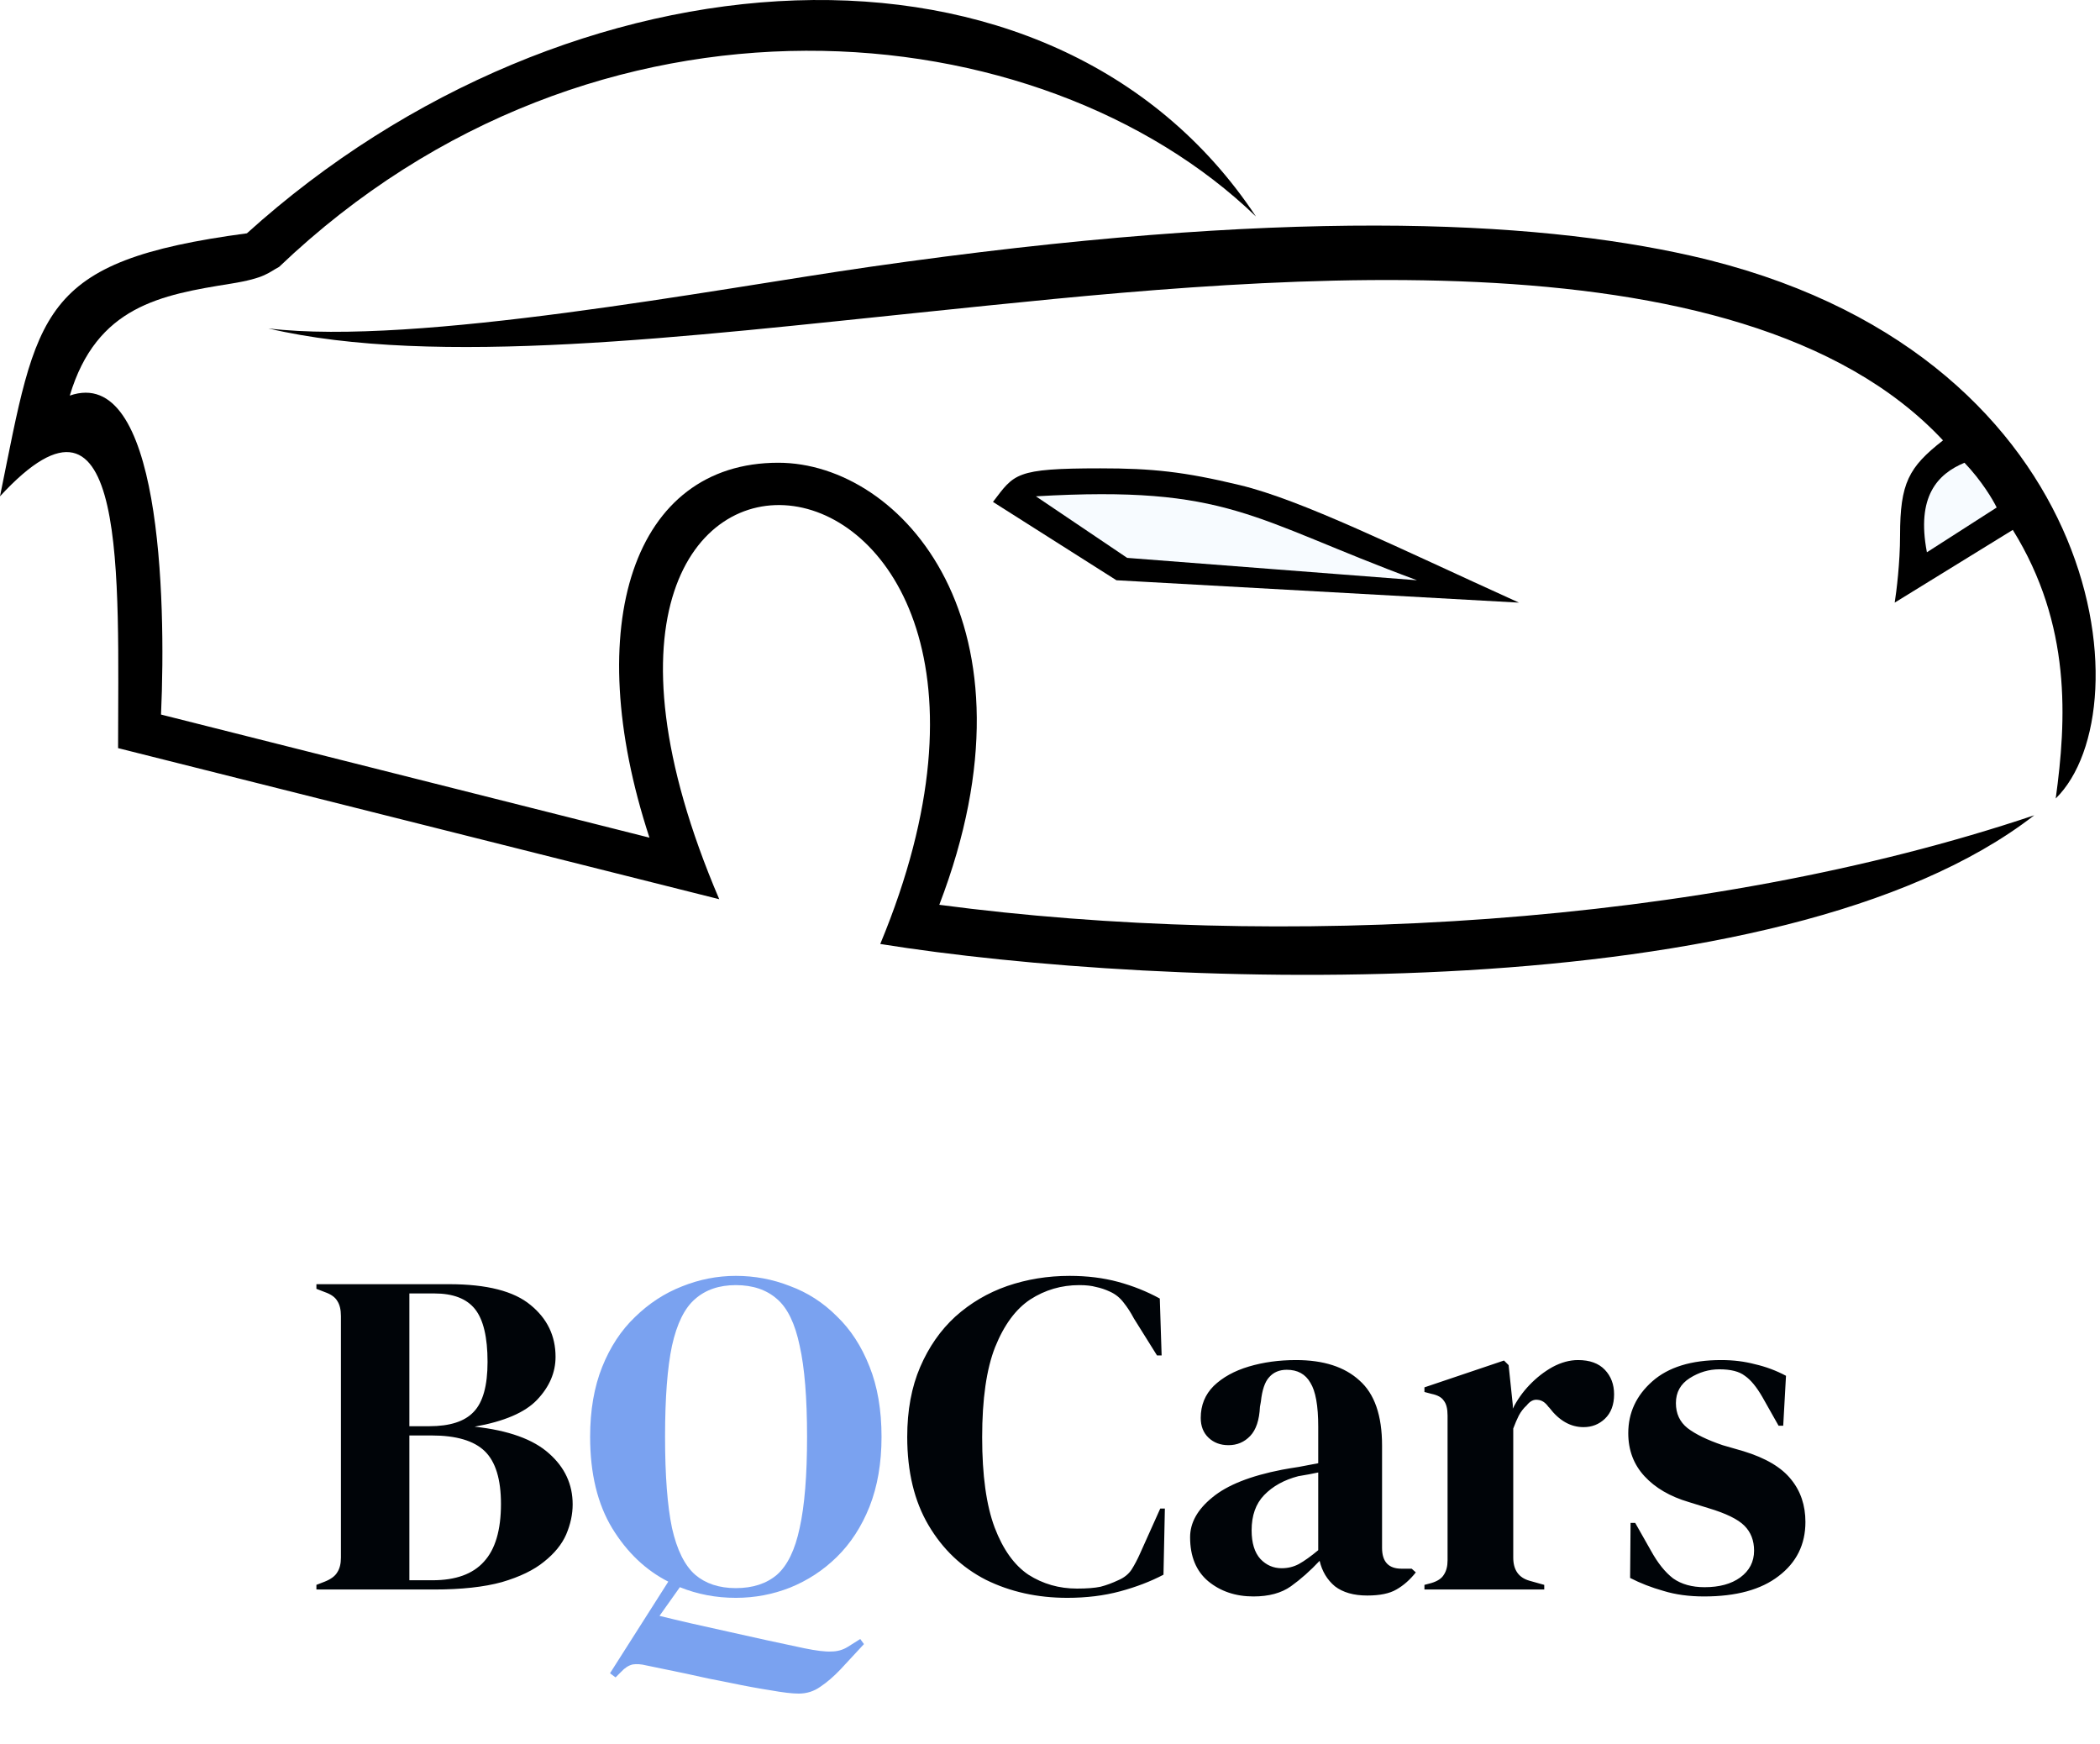
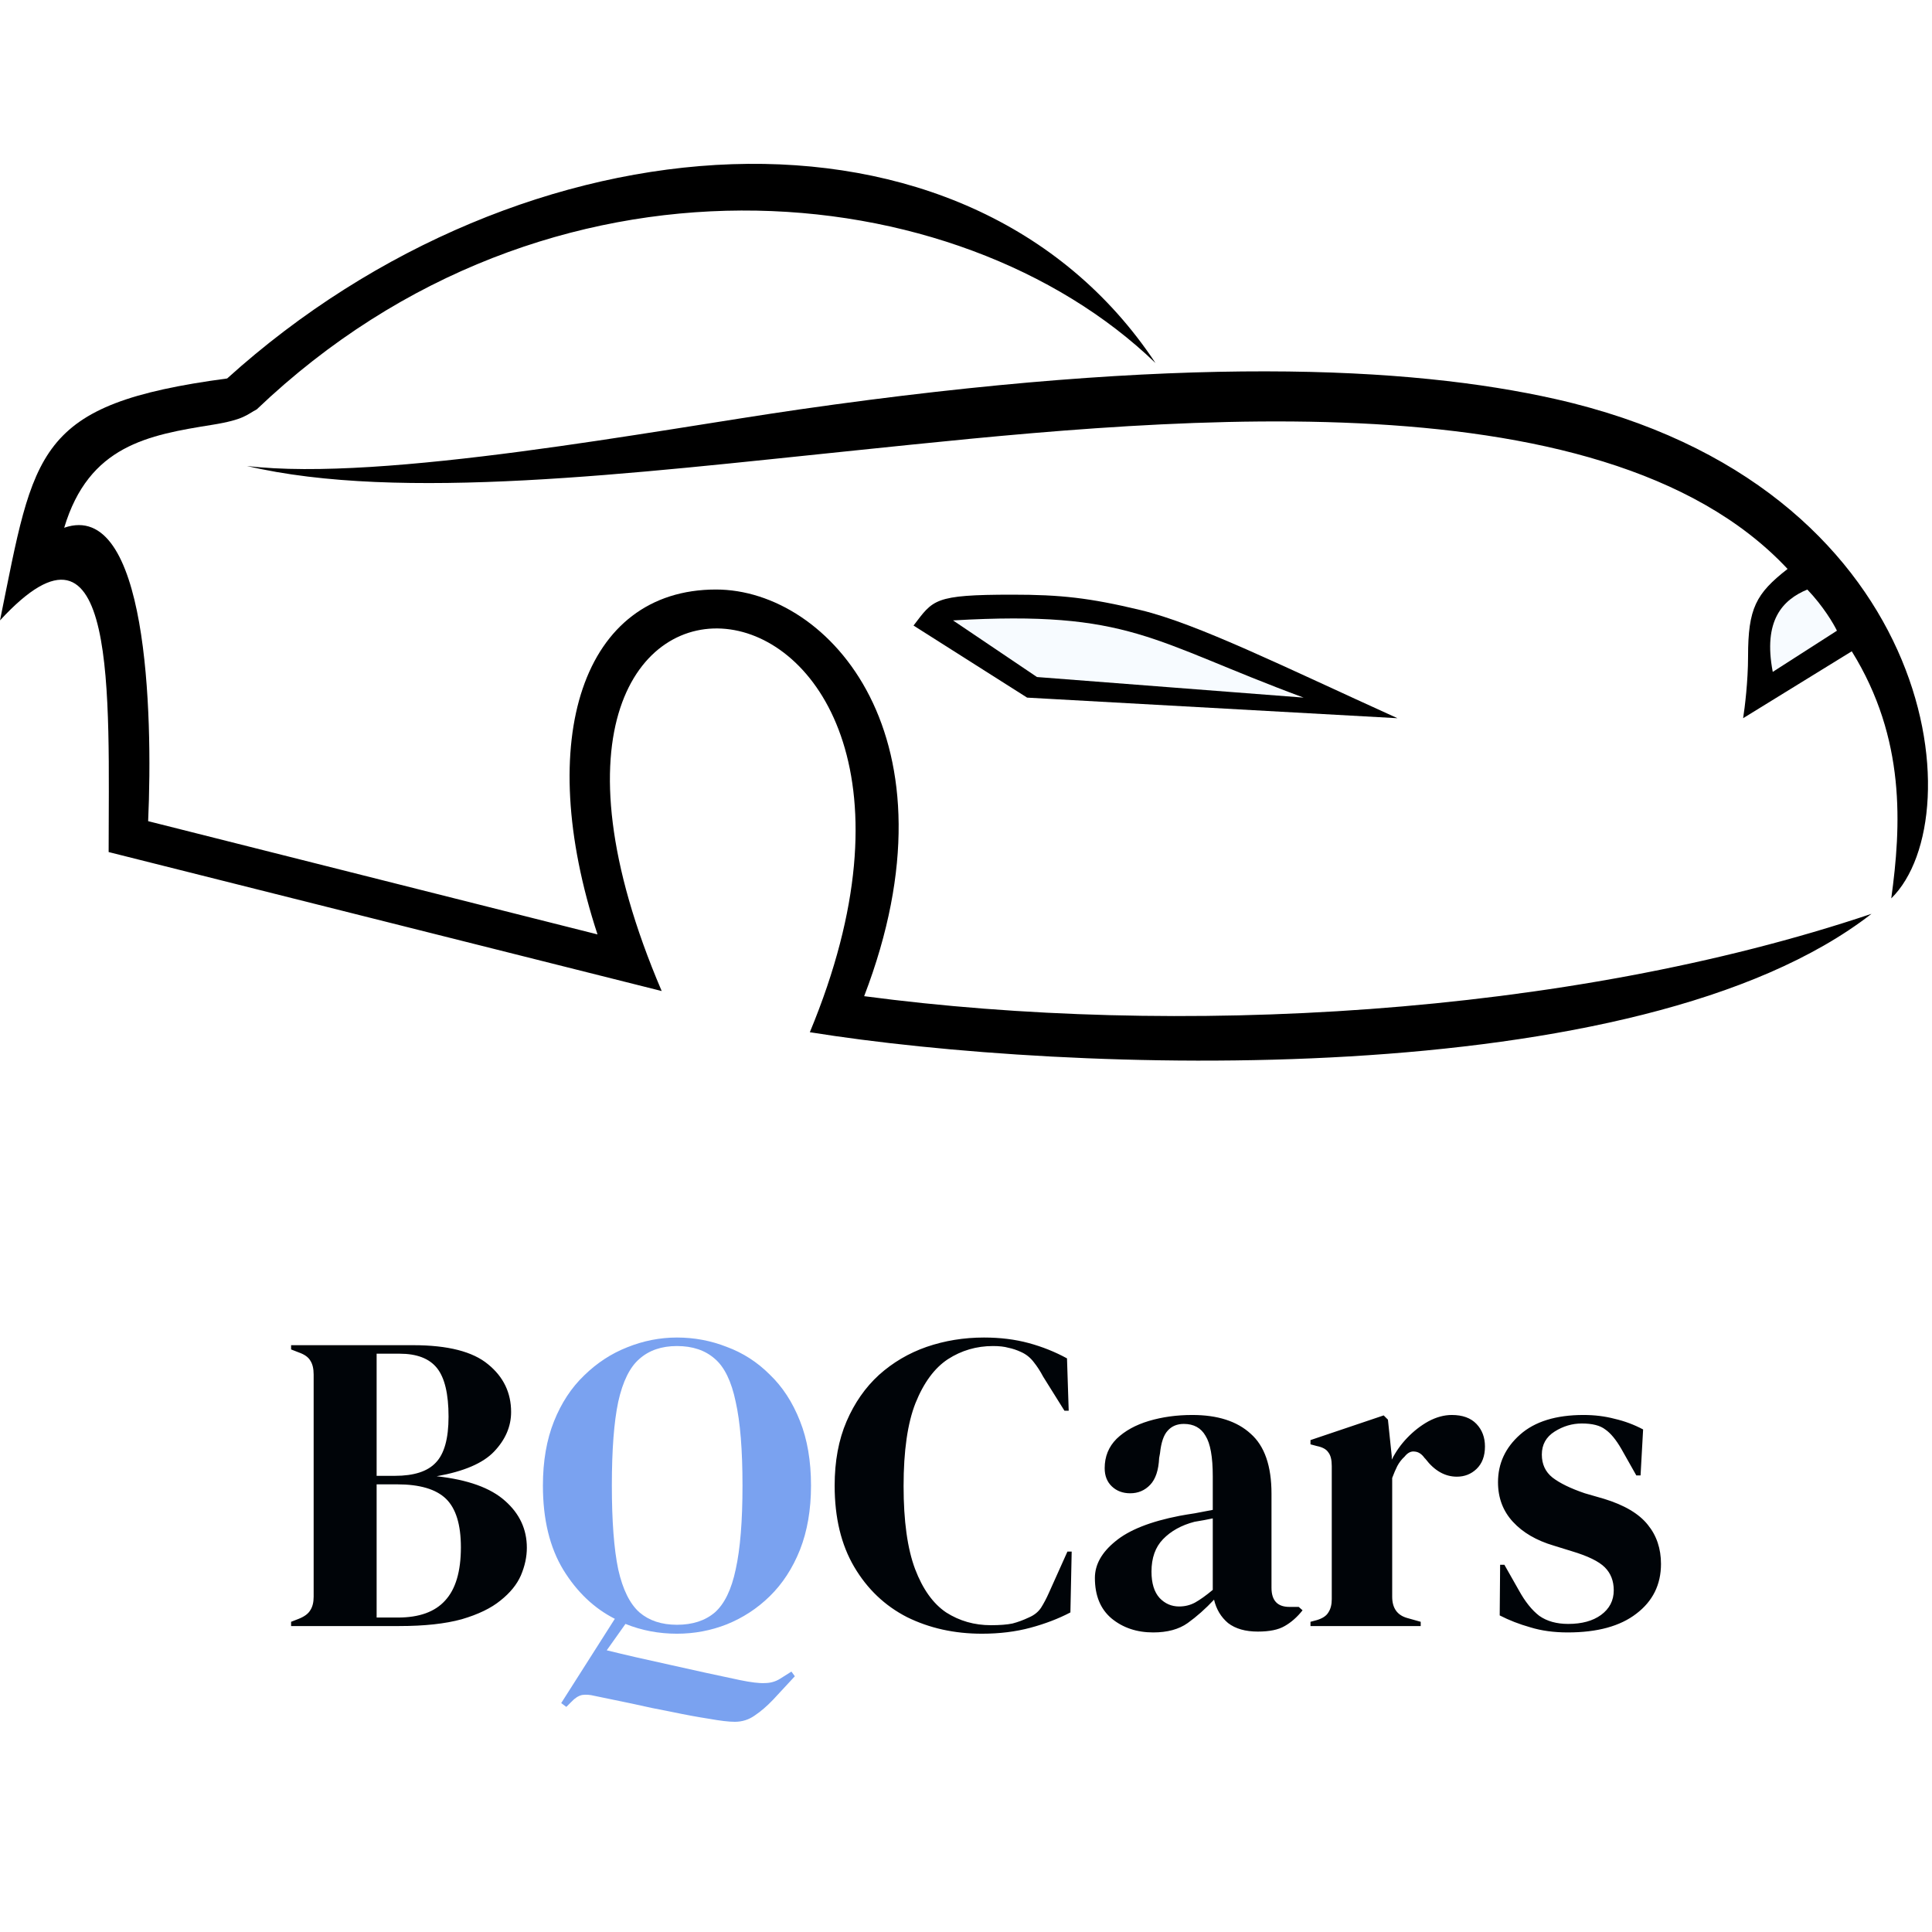
- <svg xmlns="http://www.w3.org/2000/svg" width="454" height="377" viewBox="0 0 454 377" fill="none">
+ <svg xmlns="http://www.w3.org/2000/svg" width="150" height="150" viewBox="0 0 454 377" fill="none">
  <path d="M68.404 343.605V342.605L70.204 341.905C71.538 341.372 72.438 340.705 72.904 339.905C73.438 339.105 73.704 338.039 73.704 336.705V284.505C73.704 283.105 73.438 282.005 72.904 281.205C72.438 280.405 71.538 279.772 70.204 279.305L68.404 278.605V277.605H97.104C105.238 277.605 111.104 279.105 114.704 282.105C118.304 285.039 120.104 288.772 120.104 293.305C120.104 296.705 118.771 299.805 116.104 302.605C113.504 305.339 109.004 307.272 102.604 308.405C109.938 309.205 115.304 311.139 118.704 314.205C122.104 317.205 123.804 320.872 123.804 325.205C123.804 327.339 123.338 329.505 122.404 331.705C121.471 333.839 119.871 335.805 117.604 337.605C115.404 339.405 112.371 340.872 108.504 342.005C104.638 343.072 99.738 343.605 93.804 343.605H68.404ZM88.504 308.305H92.804C97.271 308.305 100.471 307.272 102.404 305.205C104.404 303.139 105.404 299.539 105.404 294.405C105.404 289.072 104.504 285.272 102.704 283.005C100.904 280.739 97.971 279.605 93.904 279.605H88.504V308.305ZM88.504 341.605H93.504C98.504 341.605 102.204 340.272 104.604 337.605C107.071 334.939 108.304 330.772 108.304 325.105C108.304 319.772 107.138 315.972 104.804 313.705C102.471 311.439 98.638 310.305 93.304 310.305H88.504V341.605ZM230.734 345.405C224.267 345.405 218.401 344.105 213.134 341.505C207.934 338.839 203.801 334.905 200.734 329.705C197.667 324.505 196.134 318.139 196.134 310.605C196.134 304.872 197.067 299.839 198.934 295.505C200.801 291.172 203.334 287.539 206.534 284.605C209.801 281.672 213.534 279.472 217.734 278.005C222.001 276.539 226.501 275.805 231.234 275.805C235.034 275.805 238.534 276.239 241.734 277.105C244.934 277.972 247.934 279.172 250.734 280.705L251.134 293.005H250.134L245.134 285.005C244.467 283.739 243.734 282.605 242.934 281.605C242.134 280.539 241.134 279.739 239.934 279.205C238.934 278.739 237.934 278.405 236.934 278.205C236.001 277.939 234.801 277.805 233.334 277.805C229.467 277.805 225.934 278.839 222.734 280.905C219.601 282.972 217.067 286.405 215.134 291.205C213.267 295.939 212.334 302.439 212.334 310.705C212.334 318.905 213.234 325.405 215.034 330.205C216.834 334.939 219.267 338.339 222.334 340.405C225.467 342.405 228.967 343.405 232.834 343.405C234.967 343.405 236.667 343.272 237.934 343.005C239.201 342.672 240.467 342.205 241.734 341.605C243.001 341.072 243.967 340.305 244.634 339.305C245.301 338.239 245.901 337.105 246.434 335.905L250.834 326.105H251.834L251.534 340.405C248.734 341.872 245.601 343.072 242.134 344.005C238.667 344.939 234.867 345.405 230.734 345.405ZM270.988 345.105C267.121 345.105 263.855 344.005 261.188 341.805C258.588 339.605 257.288 336.439 257.288 332.305C257.288 329.172 258.888 326.305 262.088 323.705C265.288 321.039 270.321 319.039 277.188 317.705C278.255 317.505 279.455 317.305 280.788 317.105C282.121 316.839 283.521 316.572 284.988 316.305V308.405C284.988 303.872 284.421 300.705 283.288 298.905C282.221 297.039 280.521 296.105 278.188 296.105C276.588 296.105 275.321 296.639 274.388 297.705C273.455 298.705 272.855 300.472 272.588 303.005L272.388 304.105C272.255 306.972 271.555 309.072 270.288 310.405C269.021 311.739 267.455 312.405 265.588 312.405C263.855 312.405 262.421 311.872 261.288 310.805C260.155 309.739 259.588 308.305 259.588 306.505C259.588 303.772 260.521 301.472 262.388 299.605C264.321 297.739 266.855 296.339 269.988 295.405C273.121 294.472 276.521 294.005 280.188 294.005C286.121 294.005 290.688 295.472 293.888 298.405C297.155 301.272 298.788 305.972 298.788 312.505V334.605C298.788 337.605 300.188 339.105 302.988 339.105H305.188L306.088 339.905C304.821 341.505 303.421 342.739 301.888 343.605C300.421 344.472 298.321 344.905 295.588 344.905C292.655 344.905 290.321 344.239 288.588 342.905C286.921 341.505 285.821 339.672 285.288 337.405C283.288 339.539 281.221 341.372 279.088 342.905C277.021 344.372 274.321 345.105 270.988 345.105ZM277.088 339.005C278.421 339.005 279.655 338.705 280.788 338.105C281.988 337.439 283.388 336.439 284.988 335.105V318.305C284.321 318.439 283.655 318.572 282.988 318.705C282.321 318.839 281.555 318.972 280.688 319.105C277.621 319.905 275.155 321.272 273.288 323.205C271.488 325.072 270.588 327.605 270.588 330.805C270.588 333.539 271.221 335.605 272.488 337.005C273.755 338.339 275.288 339.005 277.088 339.005ZM307.95 343.605V342.605L309.45 342.205C310.784 341.805 311.684 341.205 312.15 340.405C312.684 339.605 312.95 338.572 312.95 337.305V306.005C312.95 304.539 312.684 303.472 312.15 302.805C311.684 302.072 310.784 301.572 309.45 301.305L307.95 300.905V299.905L325.15 294.105L326.15 295.105L327.05 303.705V304.505C327.984 302.639 329.184 300.939 330.65 299.405C332.184 297.805 333.85 296.505 335.65 295.505C337.517 294.505 339.35 294.005 341.15 294.005C343.684 294.005 345.617 294.705 346.95 296.105C348.284 297.505 348.95 299.272 348.95 301.405C348.95 303.672 348.284 305.439 346.95 306.705C345.684 307.905 344.15 308.505 342.35 308.505C339.55 308.505 337.084 307.105 334.95 304.305L334.75 304.105C334.084 303.172 333.317 302.672 332.45 302.605C331.584 302.472 330.784 302.872 330.05 303.805C329.384 304.405 328.817 305.139 328.35 306.005C327.95 306.805 327.55 307.739 327.15 308.805V336.705C327.15 339.372 328.317 341.039 330.65 341.705L333.85 342.605V343.605H307.95ZM368.415 345.105C365.148 345.105 362.215 344.705 359.615 343.905C357.015 343.172 354.615 342.239 352.415 341.105L352.515 329.205H353.515L356.915 335.205C358.381 337.872 359.981 339.872 361.715 341.205C363.515 342.472 365.781 343.105 368.515 343.105C371.715 343.105 374.281 342.405 376.215 341.005C378.215 339.539 379.215 337.605 379.215 335.205C379.215 333.005 378.515 331.205 377.115 329.805C375.715 328.405 373.115 327.139 369.315 326.005L365.115 324.705C361.048 323.505 357.848 321.639 355.515 319.105C353.181 316.572 352.015 313.472 352.015 309.805C352.015 305.405 353.748 301.672 357.215 298.605C360.681 295.539 365.648 294.005 372.115 294.005C374.715 294.005 377.148 294.305 379.415 294.905C381.748 295.439 383.981 296.272 386.115 297.405L385.515 308.205H384.515L381.015 302.005C379.748 299.805 378.481 298.272 377.215 297.405C376.015 296.472 374.181 296.005 371.715 296.005C369.448 296.005 367.315 296.639 365.315 297.905C363.315 299.172 362.315 300.972 362.315 303.305C362.315 305.572 363.148 307.372 364.815 308.705C366.548 310.039 369.081 311.272 372.415 312.405L376.915 313.705C381.715 315.172 385.148 317.205 387.215 319.805C389.281 322.339 390.315 325.405 390.315 329.005C390.315 333.872 388.381 337.772 384.515 340.705C380.715 343.639 375.348 345.105 368.415 345.105Z" fill="#000408" />
  <path d="M159.079 345.405C154.813 345.405 150.779 344.639 146.979 343.105L142.579 349.305C146.913 350.372 151.846 351.505 157.379 352.705C162.979 353.972 168.479 355.172 173.879 356.305C176.479 356.839 178.413 357.072 179.679 357.005C181.013 357.005 182.213 356.672 183.279 356.005L185.979 354.305L186.779 355.405L181.679 360.905C180.213 362.439 178.779 363.672 177.379 364.605C175.979 365.605 174.413 366.105 172.679 366.105C171.279 366.105 169.279 365.872 166.679 365.405C164.079 365.005 161.179 364.472 157.979 363.805C154.779 363.205 151.579 362.539 148.379 361.805C145.179 361.139 142.279 360.539 139.679 360.005C138.613 359.739 137.646 359.672 136.779 359.805C135.913 360.005 135.079 360.539 134.279 361.405L133.079 362.605L131.879 361.705L144.479 341.905C139.613 339.439 135.579 335.605 132.379 330.405C129.179 325.139 127.579 318.539 127.579 310.605C127.579 304.872 128.446 299.839 130.179 295.505C131.913 291.172 134.279 287.572 137.279 284.705C140.279 281.772 143.646 279.572 147.379 278.105C151.179 276.572 155.079 275.805 159.079 275.805C163.146 275.805 167.046 276.539 170.779 278.005C174.579 279.405 177.946 281.572 180.879 284.505C183.879 287.372 186.246 291.005 187.979 295.405C189.713 299.739 190.579 304.805 190.579 310.605C190.579 316.272 189.713 321.305 187.979 325.705C186.246 330.039 183.879 333.672 180.879 336.605C177.946 339.472 174.579 341.672 170.779 343.205C167.046 344.672 163.146 345.405 159.079 345.405ZM159.079 343.305C162.746 343.305 165.713 342.339 167.979 340.405C170.246 338.405 171.879 335.039 172.879 330.305C173.946 325.505 174.479 318.939 174.479 310.605C174.479 302.205 173.946 295.639 172.879 290.905C171.879 286.105 170.246 282.739 167.979 280.805C165.713 278.805 162.746 277.805 159.079 277.805C155.479 277.805 152.546 278.805 150.279 280.805C148.013 282.739 146.346 286.105 145.279 290.905C144.279 295.639 143.779 302.205 143.779 310.605C143.779 318.939 144.279 325.505 145.279 330.305C146.346 335.039 148.013 338.405 150.279 340.405C152.546 342.339 155.479 343.305 159.079 343.305Z" fill="#7AA2F0" />
  <path d="M203.067 195.592C276.172 205.269 367.842 200.431 439.786 176.238C385.016 218.817 250.643 213.737 190.303 204.06C239.039 86.725 103.274 72.21 155.492 194.383L25.529 161.723C25.529 124.95 27.849 77.048 0 107.289C8.123 67.371 8.123 56.485 53.378 50.436C123.001 -12.464 227.435 -19.722 271.53 46.808C225.115 2.051 128.803 -7.626 60.34 57.694C58.019 58.904 57.439 60.114 49.897 61.323C34.812 63.742 20.887 66.162 15.085 85.516C34.58 78.742 35.972 128.659 34.812 154.465L140.407 181.077C125.322 135.111 136.925 100.031 168.256 100.031C194.945 100.031 226.275 135.111 203.067 195.592Z" fill="black" />
  <path d="M435.145 114.547C447.909 135.111 446.748 155.674 444.428 172.609C464.154 153.255 454.871 75.414 365.522 55.275C331.174 47.533 277.332 44.847 187.983 57.694C154.331 62.533 90.131 74.837 58.02 71C93.992 79.468 148.577 72.733 200.747 67.371C268.702 60.387 375.965 48.017 420.06 95.193C412.633 100.999 410.777 104.418 410.777 115.757C410.777 121.563 410.003 127.853 409.616 130.272L435.145 114.547Z" fill="black" />
  <path d="M237.879 101.241C219.313 101.241 219.313 102.45 214.671 108.499L241.36 125.433L328.389 130.272C301.7 118.176 281.386 108.078 268.049 104.87C255.981 101.967 249.156 101.241 237.879 101.241Z" fill="black" />
  <path d="M424.701 100.032C418.899 102.451 414.258 107.289 416.579 119.386L431.663 109.709C430.889 108.096 428.414 103.902 424.701 100.032Z" fill="#F7FBFF" />
  <path d="M243.68 120.595L306.341 125.433C270.369 112.127 265.728 104.87 223.954 107.289L243.68 120.595Z" fill="#F7FBFF" />
</svg>
